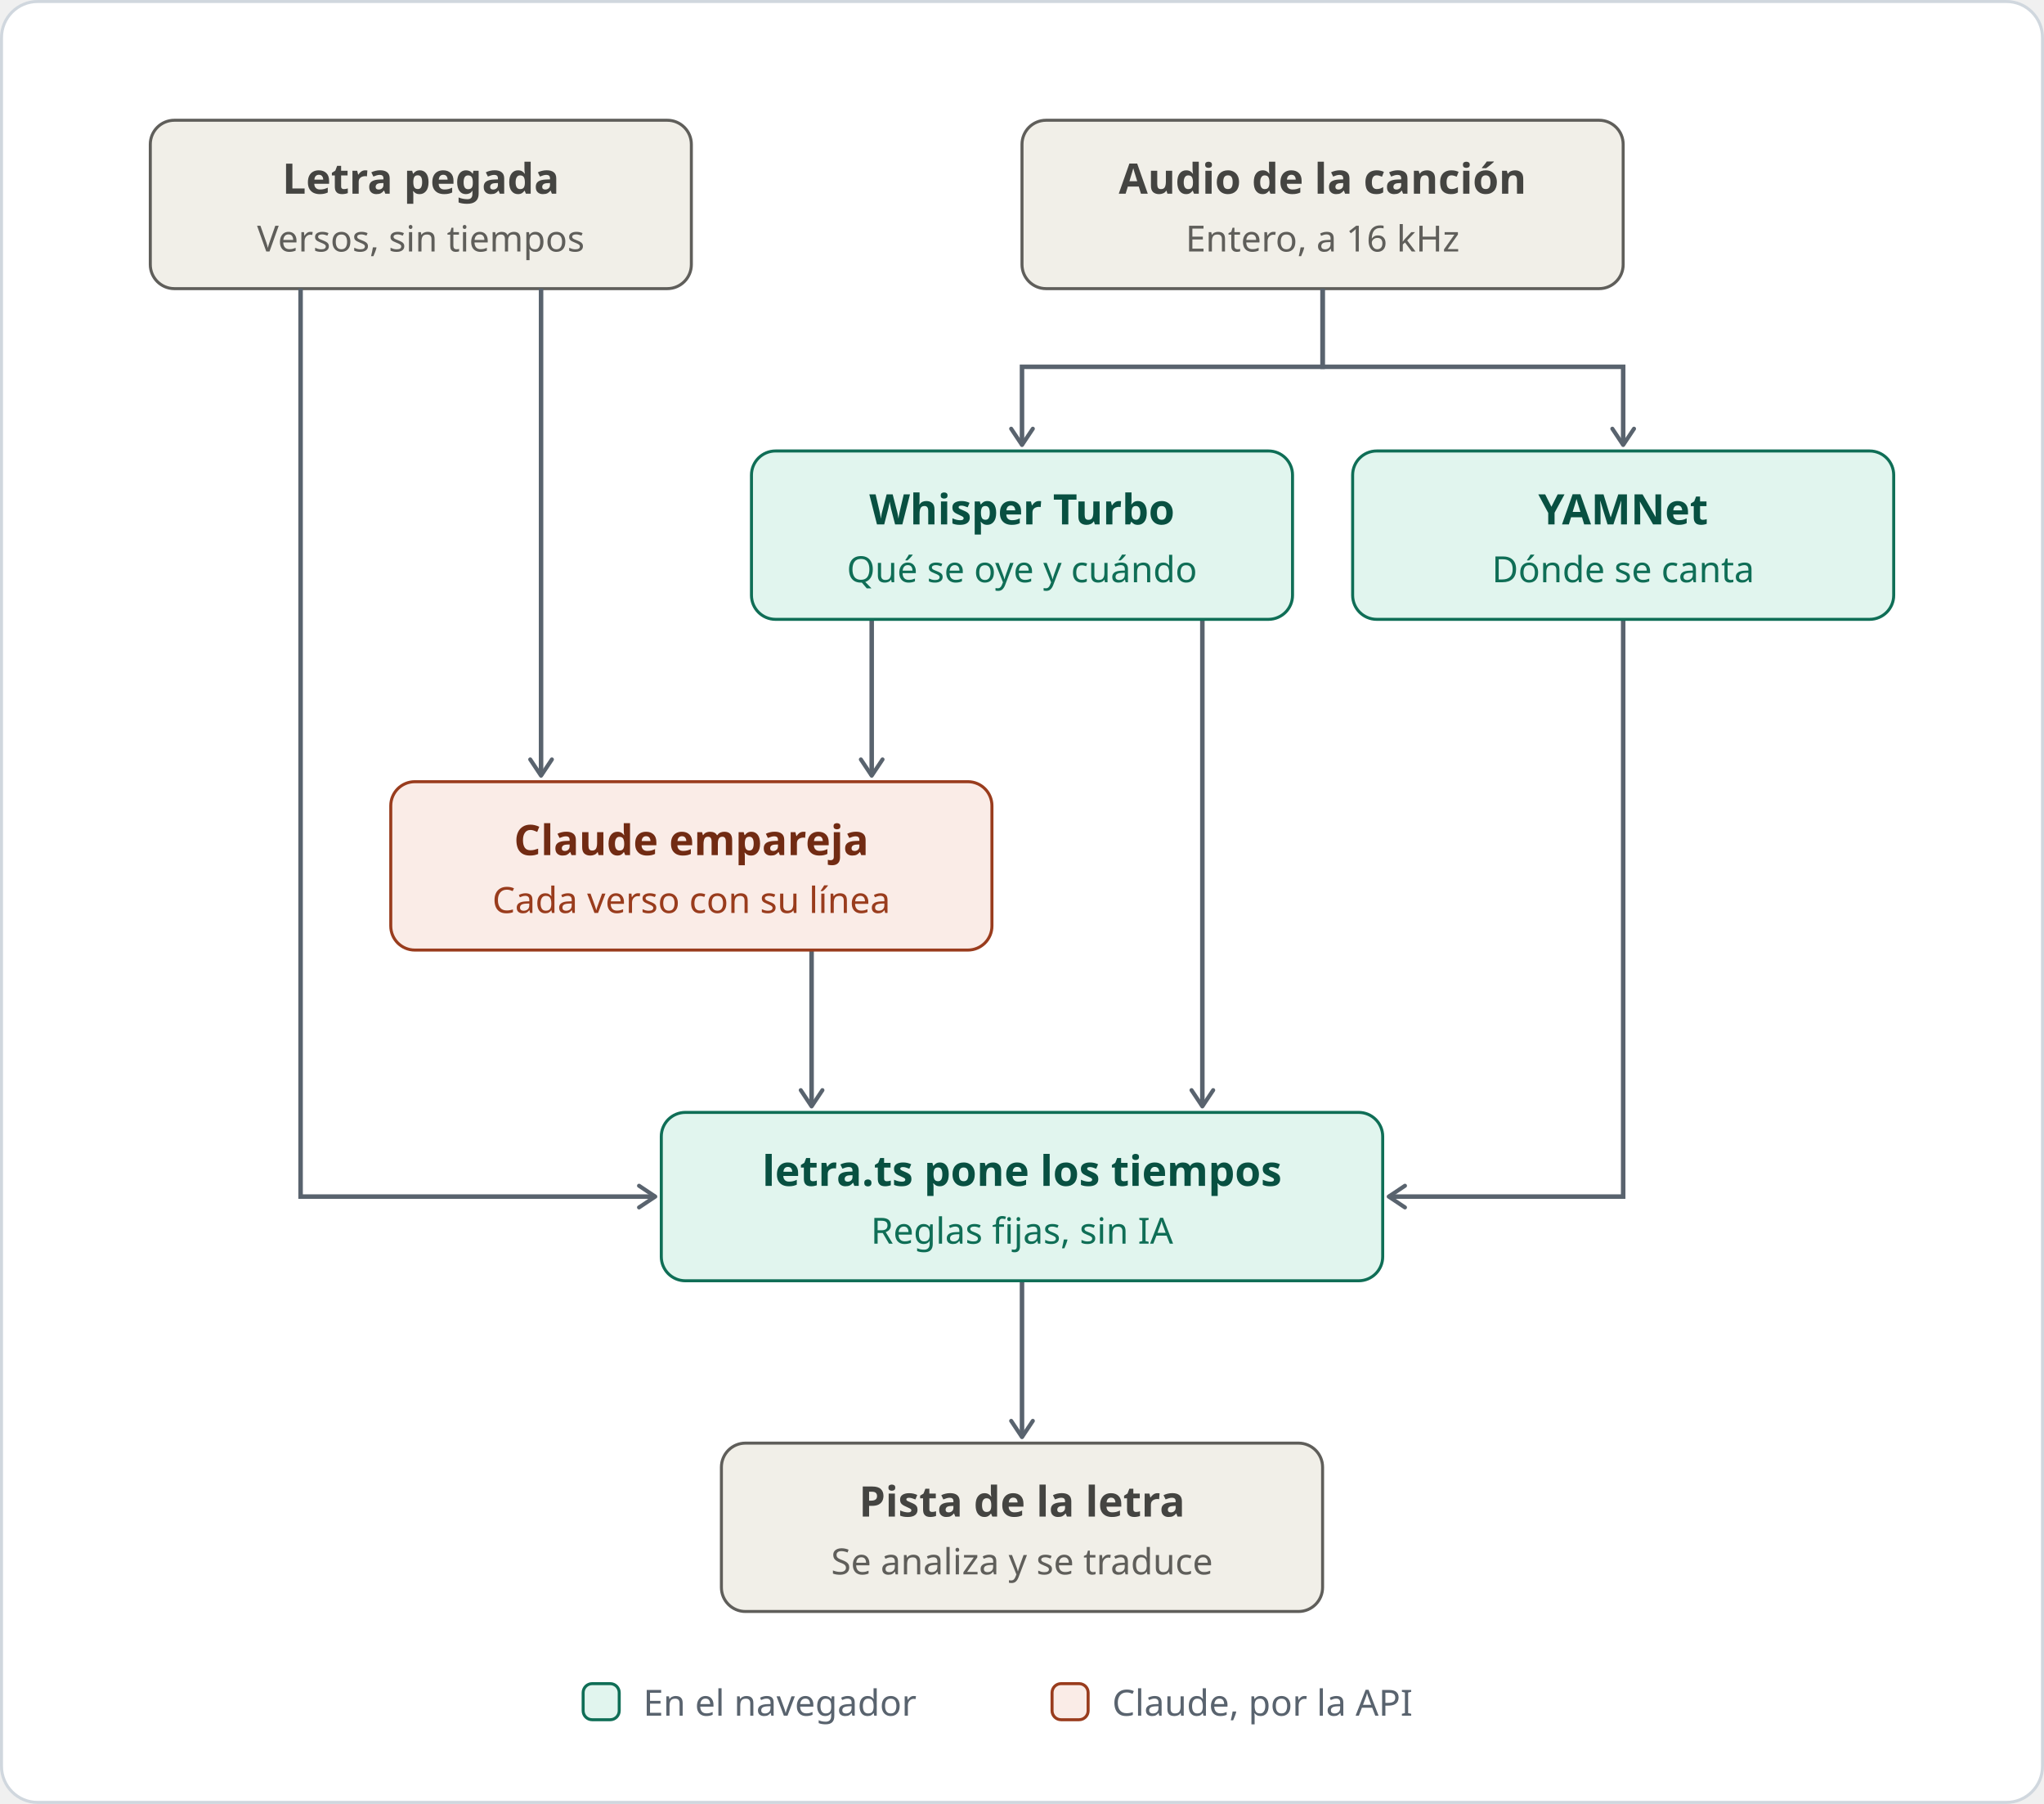
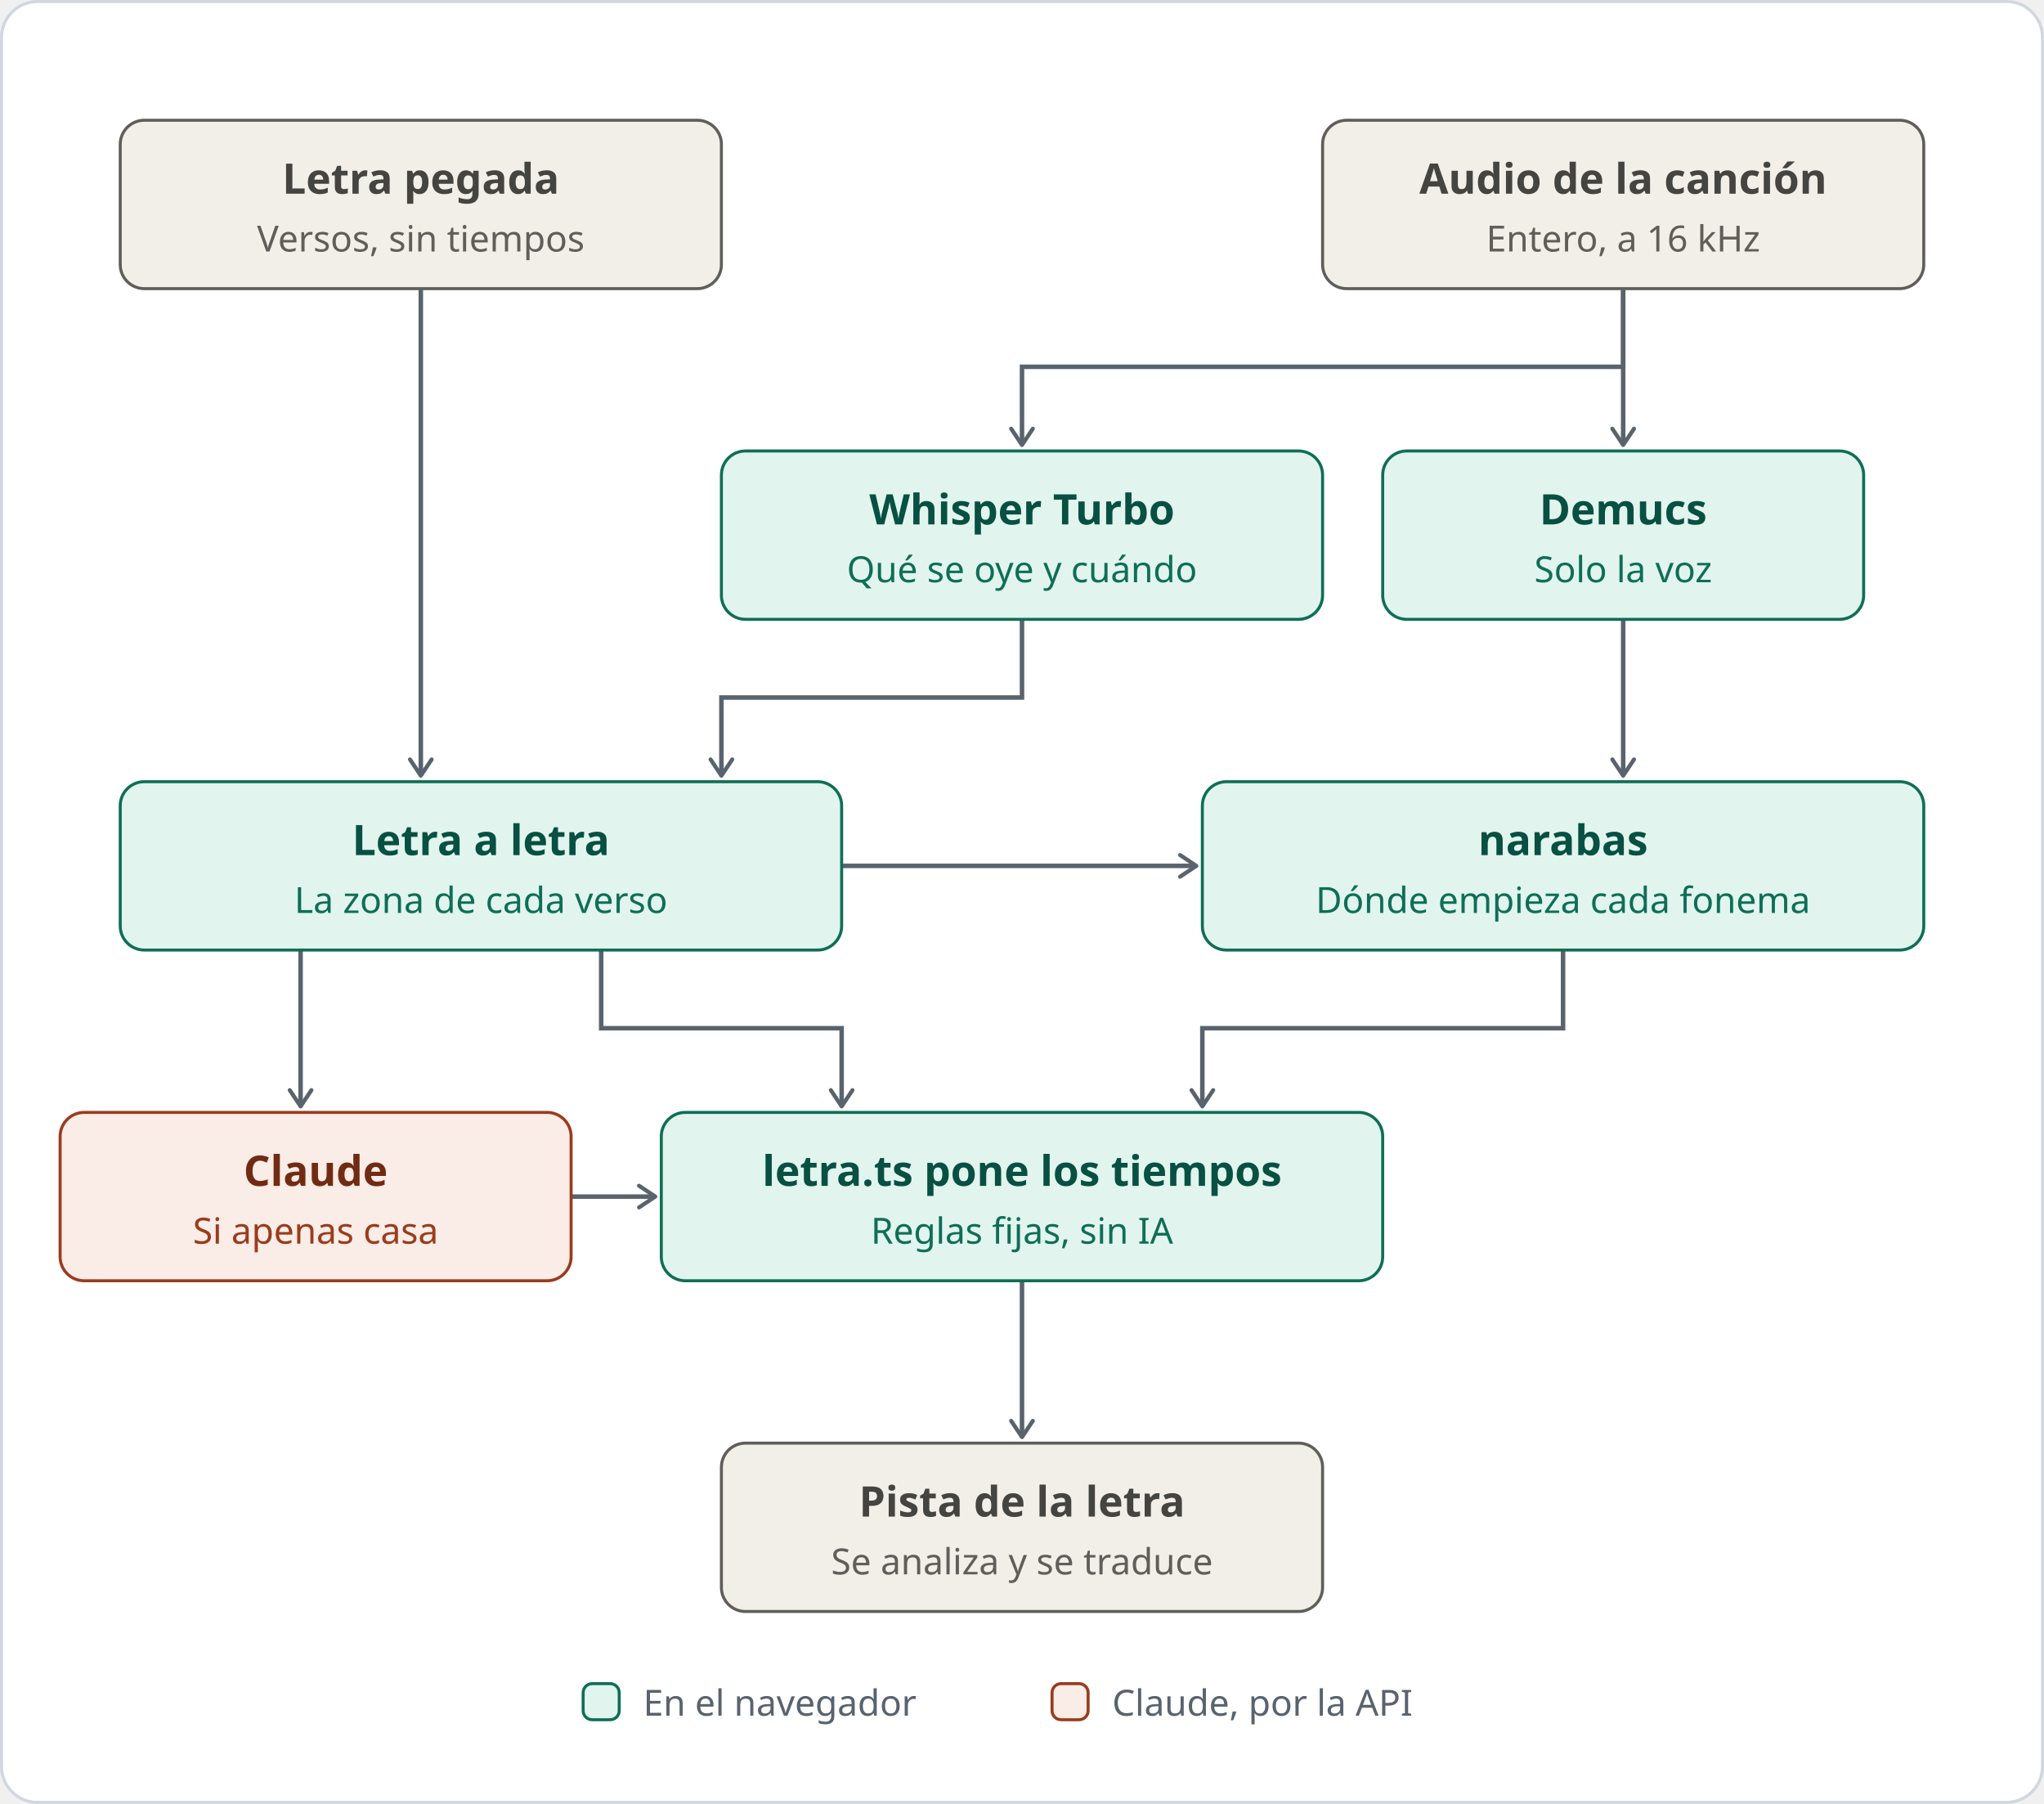
<svg xmlns="http://www.w3.org/2000/svg" xml:lang="es" width="680" height="600" viewBox="0 0 680 600" role="img" aria-labelledby="titulo desc">
  <style>
text { font-family: system-ui, -apple-system, 'Segoe UI', 'Noto Sans', Helvetica, Arial, sans-serif; }
.fondo { fill: #ffffff; stroke: #d0d7de; stroke-width: 1; }
.t { font-size: 14px; font-weight: 600; }
.s, .e { font-size: 12px; }
.e { fill: #59636e; }
g rect { stroke-width: 1; }
.gris rect { fill: #f1efe8; stroke: #5f5e5a; } .gris .t { fill: #444441; } .gris .s { fill: #5f5e5a; }
.verde rect { fill: #e1f5ee; stroke: #0f6e56; } .verde .t { fill: #085041; } .verde .s { fill: #0f6e56; }
.coral rect { fill: #faece7; stroke: #993c1d; } .coral .t { fill: #712b13; } .coral .s { fill: #993c1d; }
.morado rect { fill: #eeedfe; stroke: #534ab7; } .morado .s { fill: #3c3489; }
.rojo rect { fill: #fcebeb; stroke: #a32d2d; } .rojo .s { fill: #791f1f; }
.flecha { fill: none; stroke: #59636e; stroke-width: 1.5; }
.punta { fill: none; stroke: #59636e; stroke-width: 1.5; stroke-linecap: round; stroke-linejoin: round; }
.guia { stroke: #8c959f; stroke-width: 1; stroke-dasharray: 4 4; }
.eje { stroke: #8c959f; stroke-width: 1; }
.canto { fill: #7f77dd; }
.sin-canto { fill: none; stroke: #888780; stroke-dasharray: 3 3; }
@media (prefers-color-scheme: dark) {
  .fondo { fill: #0d1117; stroke: #30363d; }
  .e { fill: #9198a1; }
  .gris rect { fill: #444441; stroke: #b4b2a9; } .gris .t { fill: #f1efe8; } .gris .s { fill: #d3d1c7; }
  .verde rect { fill: #085041; stroke: #5dcaa5; } .verde .t { fill: #e1f5ee; } .verde .s { fill: #9fe1cb; }
  .coral rect { fill: #712b13; stroke: #f0997b; } .coral .t { fill: #faece7; } .coral .s { fill: #f5c4b3; }
  .morado rect { fill: #3c3489; stroke: #afa9ec; } .morado .s { fill: #eeedfe; }
  .rojo rect { fill: #791f1f; stroke: #f09595; } .rojo .s { fill: #fcebeb; }
  .flecha, .punta { stroke: #9198a1; }
  .guia, .eje { stroke: #6e7681; }
  .sin-canto { stroke: #9198a1; }
}
</style>
  <defs>
    <marker id="punta" viewBox="0 0 10 10" refX="8" refY="5" markerWidth="6" markerHeight="6" orient="auto-start-reverse">
      <path class="punta" d="M2 1L8 5L2 9" />
    </marker>
  </defs>
  <rect class="fondo" x="0.5" y="0.5" width="679" height="599" rx="12" />
  <g class="gris" data-caja="">
-     <rect x="50" y="40" width="180" height="56" rx="8" />
+     <rect x="40" y="40" width="200" height="56" rx="8" />
    <text class="t" x="140" y="59" text-anchor="middle" dominant-baseline="central">Letra pegada</text>
    <text class="s" x="140" y="79" text-anchor="middle" dominant-baseline="central">Versos, sin tiempos</text>
  </g>
  <g class="gris" data-caja="">
-     <rect x="340" y="40" width="200" height="56" rx="8" />
-     <text class="t" x="440" y="59" text-anchor="middle" dominant-baseline="central">Audio de la canción</text>
-     <text class="s" x="440" y="79" text-anchor="middle" dominant-baseline="central">Entero, a 16 kHz</text>
+     <rect x="440" y="40" width="200" height="56" rx="8" />
+     <text class="t" x="540" y="59" text-anchor="middle" dominant-baseline="central">Audio de la canción</text>
+     <text class="s" x="540" y="79" text-anchor="middle" dominant-baseline="central">Entero, a 16 kHz</text>
  </g>
-   <path class="flecha" d="M440 96 V122 H340 V148" marker-end="url(#punta)" />
-   <path class="flecha" d="M440 96 V122 H540 V148" marker-end="url(#punta)" />
-   <path class="flecha" d="M180 96 V258" marker-end="url(#punta)" />
-   <path class="flecha" d="M290 206 V258" marker-end="url(#punta)" />
-   <path class="flecha" d="M100 96 V398 H218" marker-end="url(#punta)" />
-   <path class="flecha" d="M270 316 V368" marker-end="url(#punta)" />
-   <path class="flecha" d="M400 206 V368" marker-end="url(#punta)" />
-   <path class="flecha" d="M540 206 V398 H462" marker-end="url(#punta)" />
+   <path class="flecha" d="M540 96 V122 H340 V148" marker-end="url(#punta)" />
+   <path class="flecha" d="M540 96 V148" marker-end="url(#punta)" />
+   <path class="flecha" d="M140 96 V258" marker-end="url(#punta)" />
+   <path class="flecha" d="M340 206 V232 H240 V258" marker-end="url(#punta)" />
+   <path class="flecha" d="M540 206 V258" marker-end="url(#punta)" />
+   <path class="flecha" d="M280 288 H398" marker-end="url(#punta)" />
+   <path class="flecha" d="M520 316 V342 H400 V368" marker-end="url(#punta)" />
+   <path class="flecha" d="M200 316 V342 H280 V368" marker-end="url(#punta)" />
+   <path class="flecha" d="M100 316 V368" marker-end="url(#punta)" />
+   <path class="flecha" d="M190 398 H218" marker-end="url(#punta)" />
  <path class="flecha" d="M340 426 V478" marker-end="url(#punta)" />
  <g class="verde" data-caja="">
-     <rect x="250" y="150" width="180" height="56" rx="8" />
+     <rect x="240" y="150" width="200" height="56" rx="8" />
    <text class="t" x="340" y="169" text-anchor="middle" dominant-baseline="central">Whisper Turbo</text>
    <text class="s" x="340" y="189" text-anchor="middle" dominant-baseline="central">Qué se oye y cuándo</text>
  </g>
  <g class="verde" data-caja="">
-     <rect x="450" y="150" width="180" height="56" rx="8" />
-     <text class="t" x="540" y="169" text-anchor="middle" dominant-baseline="central">YAMNet</text>
-     <text class="s" x="540" y="189" text-anchor="middle" dominant-baseline="central">Dónde se canta</text>
+     <rect x="460" y="150" width="160" height="56" rx="8" />
+     <text class="t" x="540" y="169" text-anchor="middle" dominant-baseline="central">Demucs</text>
+     <text class="s" x="540" y="189" text-anchor="middle" dominant-baseline="central">Solo la voz</text>
+   </g>
+   <g class="verde" data-caja="">
+     <rect x="40" y="260" width="240" height="56" rx="8" />
+     <text class="t" x="160" y="279" text-anchor="middle" dominant-baseline="central">Letra a letra</text>
+     <text class="s" x="160" y="299" text-anchor="middle" dominant-baseline="central">La zona de cada verso</text>
+   </g>
+   <g class="verde" data-caja="">
+     <rect x="400" y="260" width="240" height="56" rx="8" />
+     <text class="t" x="520" y="279" text-anchor="middle" dominant-baseline="central">narabas</text>
+     <text class="s" x="520" y="299" text-anchor="middle" dominant-baseline="central">Dónde empieza cada fonema</text>
  </g>
  <g class="coral" data-caja="">
-     <rect x="130" y="260" width="200" height="56" rx="8" />
-     <text class="t" x="230" y="279" text-anchor="middle" dominant-baseline="central">Claude empareja</text>
-     <text class="s" x="230" y="299" text-anchor="middle" dominant-baseline="central">Cada verso con su línea</text>
+     <rect x="20" y="370" width="170" height="56" rx="8" />
+     <text class="t" x="105" y="389" text-anchor="middle" dominant-baseline="central">Claude</text>
+     <text class="s" x="105" y="409" text-anchor="middle" dominant-baseline="central">Si apenas casa</text>
  </g>
  <g class="verde" data-caja="">
    <rect x="220" y="370" width="240" height="56" rx="8" />
    <text class="t" x="340" y="389" text-anchor="middle" dominant-baseline="central">letra.ts pone los tiempos</text>
    <text class="s" x="340" y="409" text-anchor="middle" dominant-baseline="central">Reglas fijas, sin IA</text>
  </g>
  <g class="gris" data-caja="">
    <rect x="240" y="480" width="200" height="56" rx="8" />
    <text class="t" x="340" y="499" text-anchor="middle" dominant-baseline="central">Pista de la letra</text>
    <text class="s" x="340" y="519" text-anchor="middle" dominant-baseline="central">Se analiza y se traduce</text>
  </g>
  <g data-leyenda="">
    <g class="verde">
      <rect x="194" y="560" width="12" height="12" rx="3" />
    </g>
    <text class="e" x="214" y="566" dominant-baseline="central">En el navegador</text>
  </g>
  <g data-leyenda="">
    <g class="coral">
      <rect x="350" y="560" width="12" height="12" rx="3" />
    </g>
    <text class="e" x="370" y="566" dominant-baseline="central">Claude, por la API</text>
  </g>
</svg>
